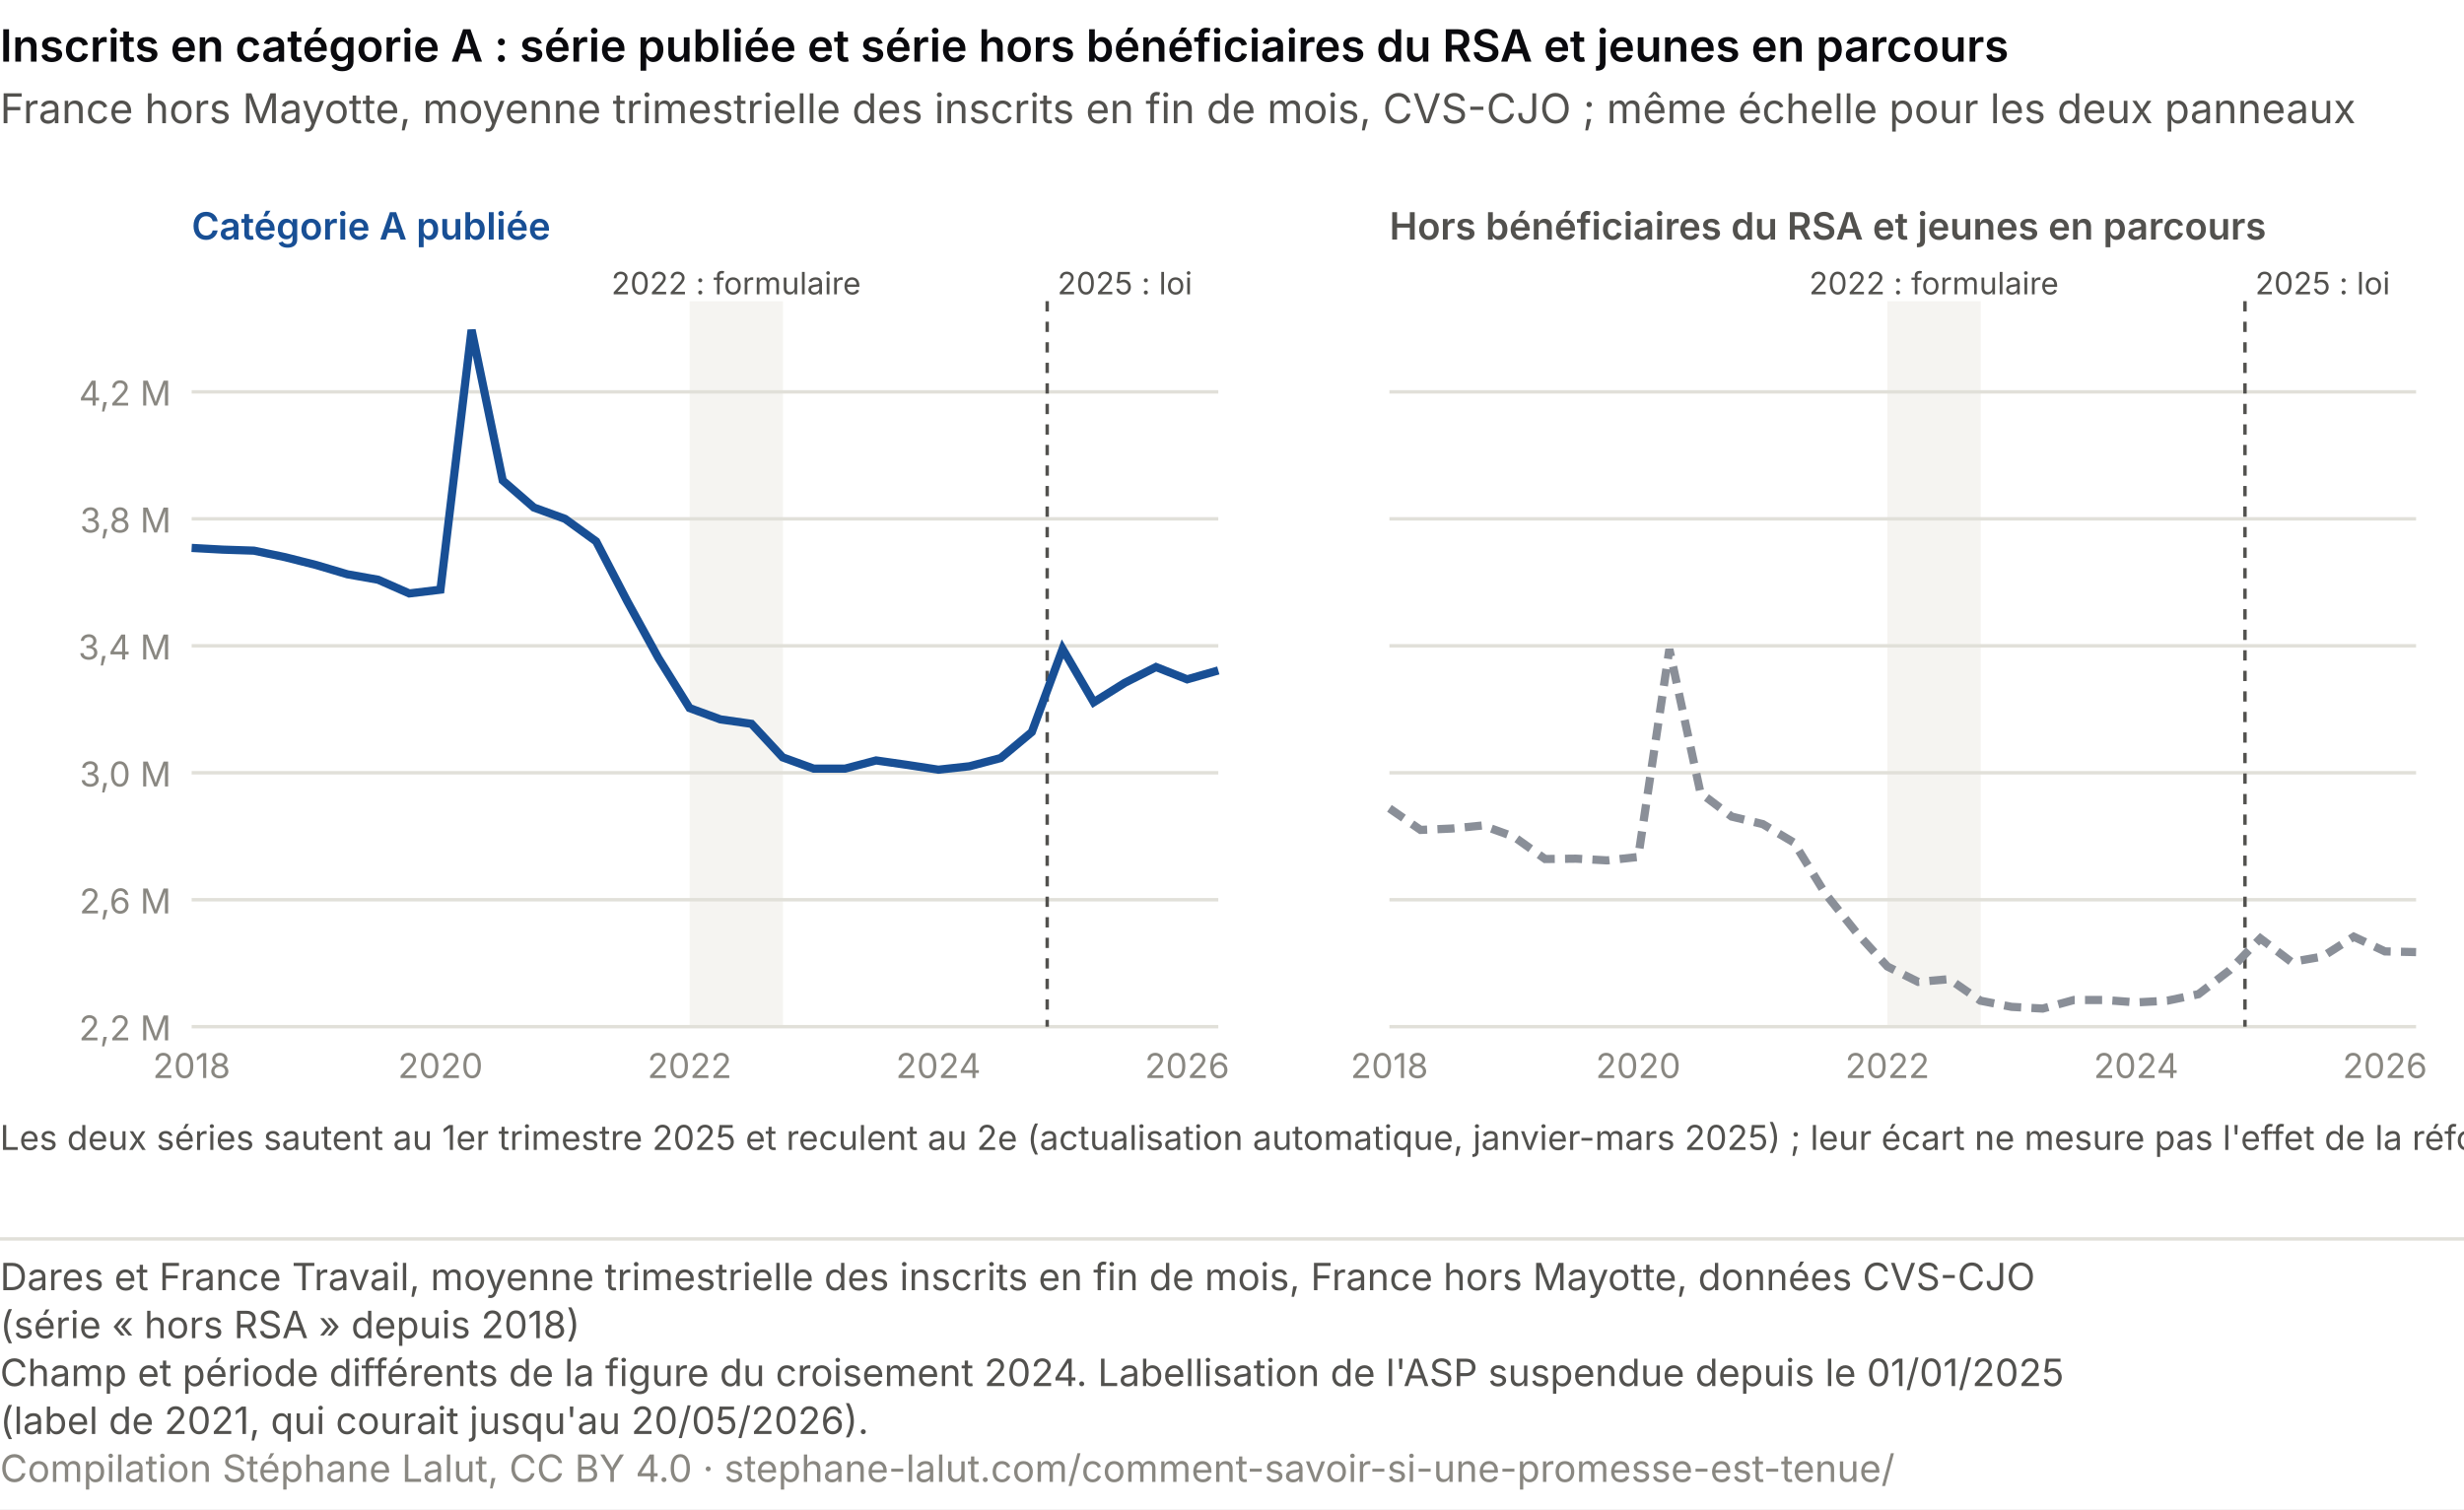
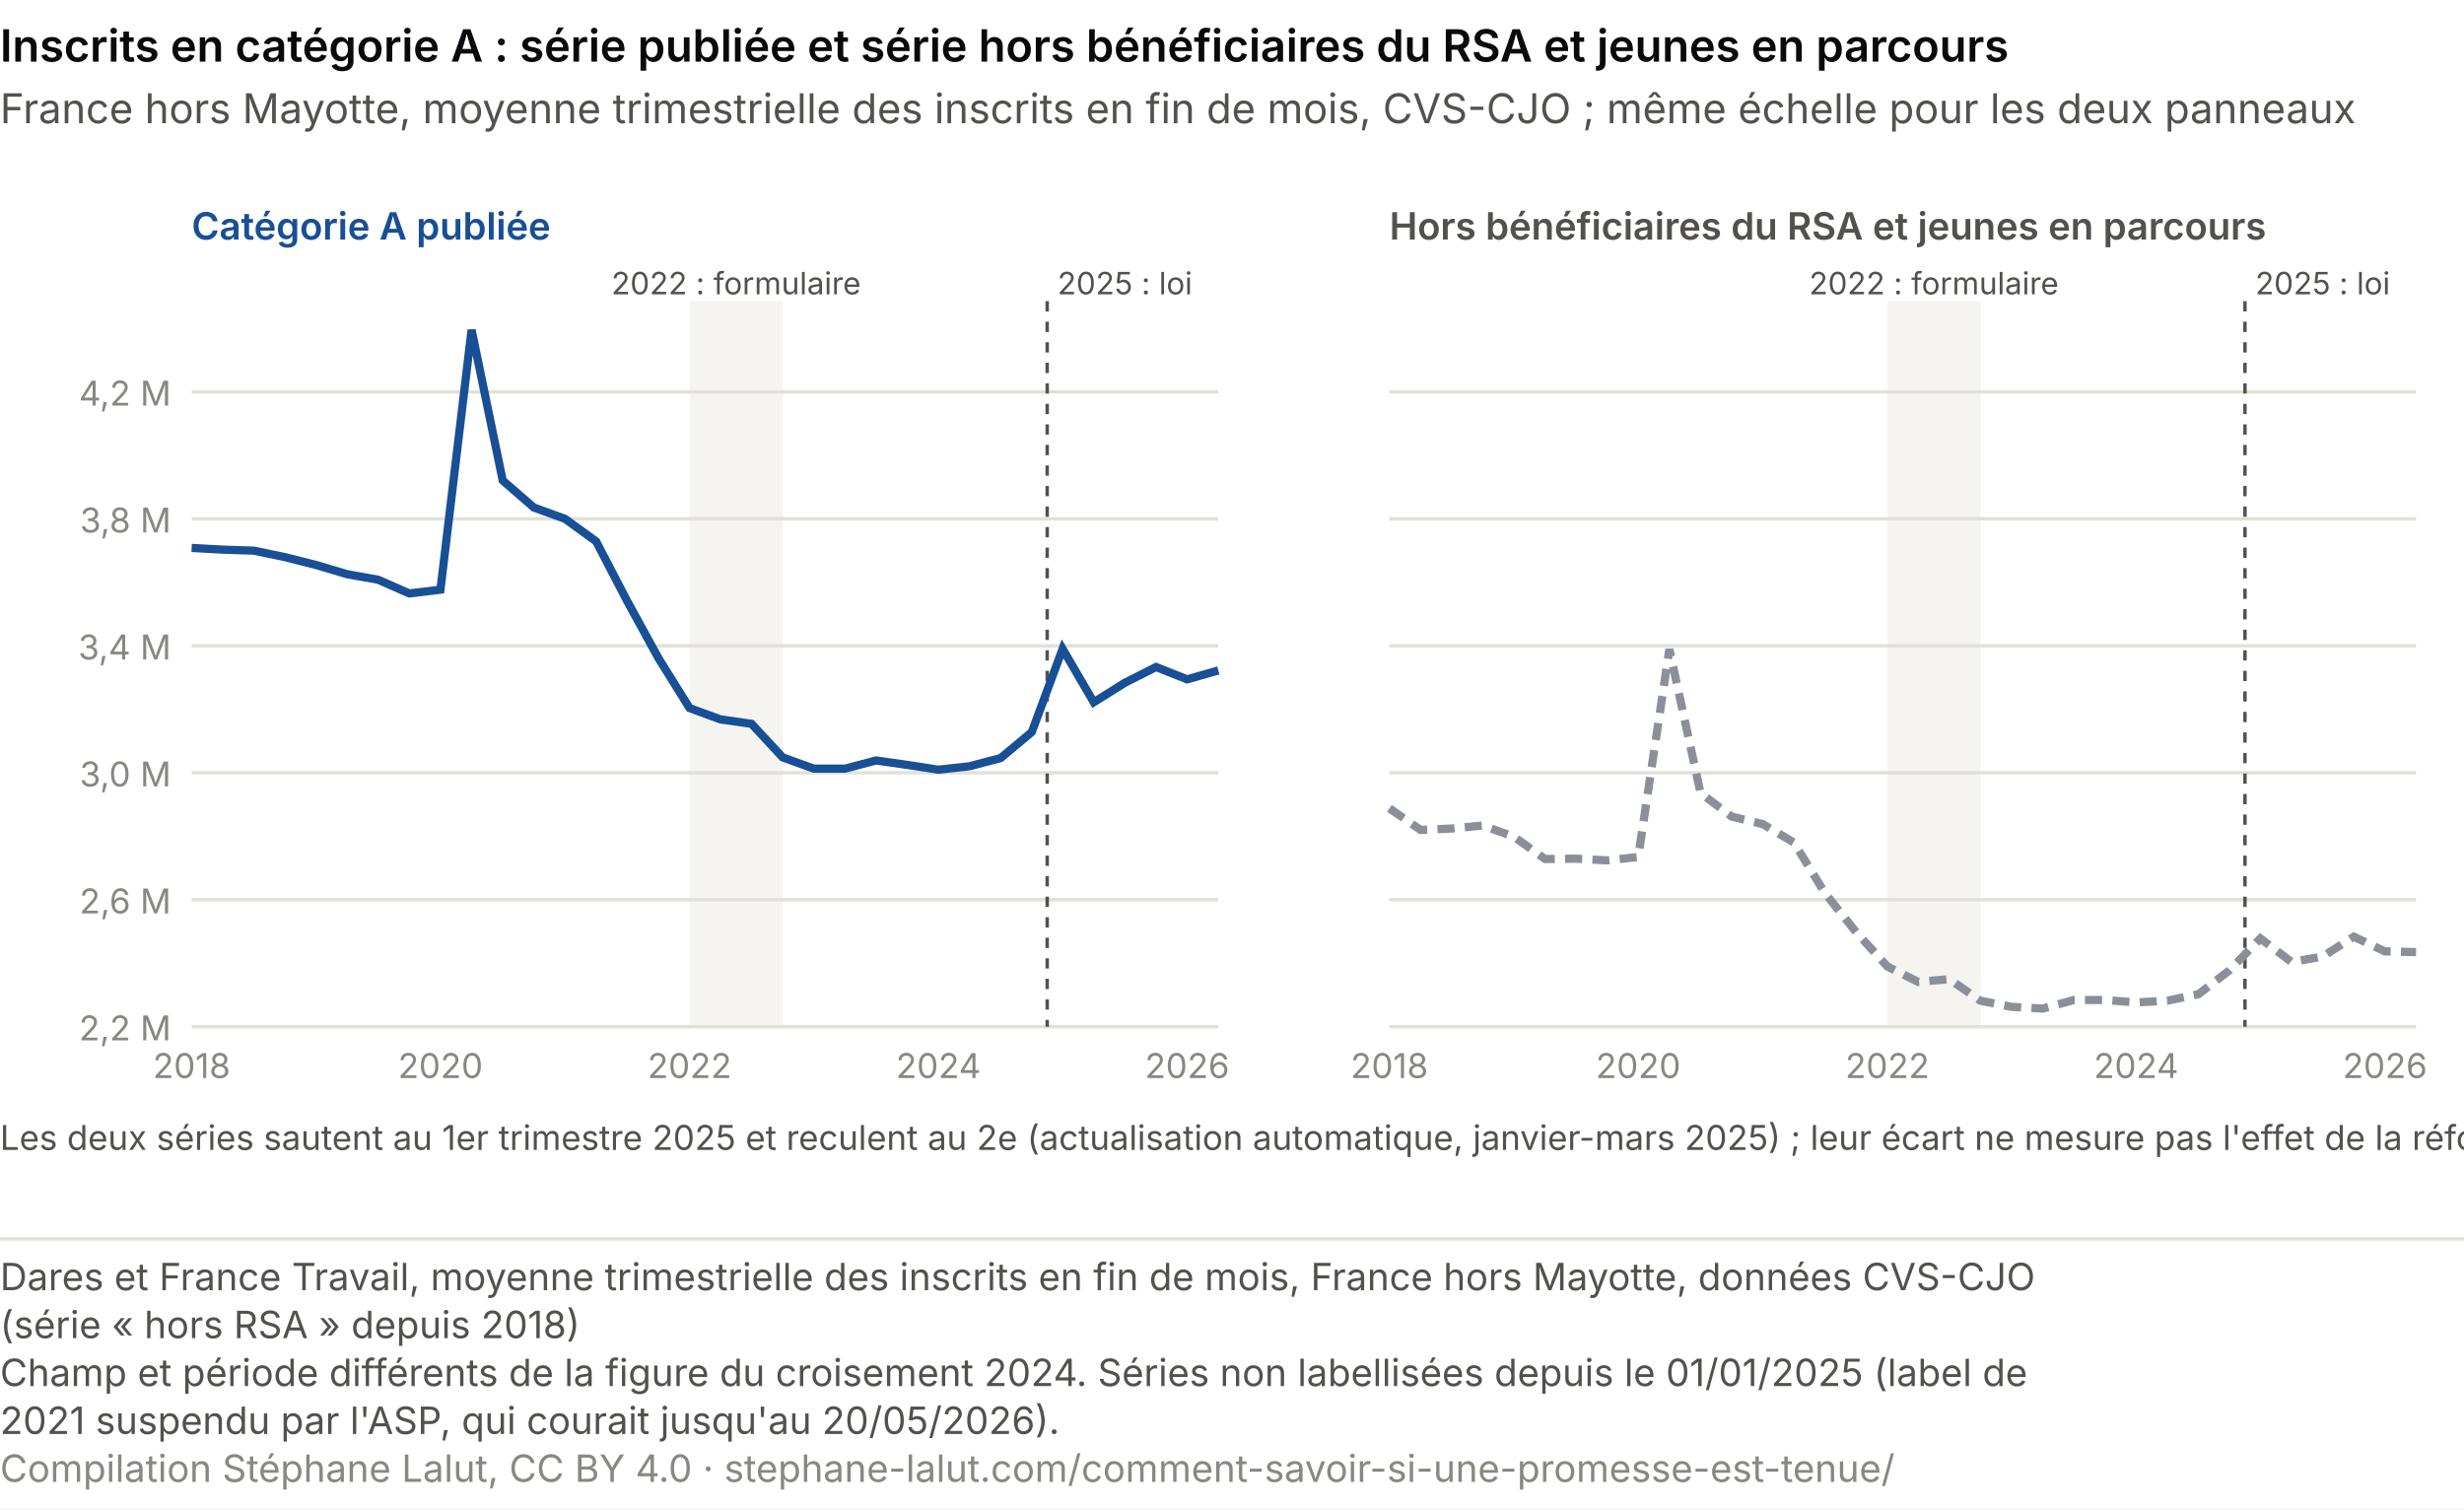
<svg xmlns="http://www.w3.org/2000/svg" viewBox="0 0 720 441" role="img" font-variant-numeric="tabular-nums" aria-labelledby="mg-t mg-d" font-family="system-ui, -apple-system, Segoe UI, sans-serif">
  <rect width="720" height="441" fill="#ffffff" />
  <text x="0.0" y="18.0" font-size="13" fill="#0A0A0E" text-anchor="start" font-weight="600">Inscrits en catégorie A : série publiée et série hors bénéficiaires du RSA et jeunes en parcours</text>
  <text x="0.0" y="36.0" font-size="12" fill="#52514e" text-anchor="start">France hors Mayotte, moyenne trimestrielle des inscrits en fin de mois, CVS-CJO ; même échelle pour les deux panneaux</text>
  <text x="56.0" y="70.0" font-size="11" fill="#184f95" text-anchor="start" font-weight="600">Catégorie A publiée</text>
  <rect x="201.5" y="88.0" width="27.3" height="212.0" fill="#eeede8" opacity="0.6" />
  <line x1="56.0" y1="300.0" x2="356.0" y2="300.0" stroke="#e1e0d9" />
  <text x="50.0" y="304.0" font-size="10" fill="#898781" text-anchor="end">2,2 M</text>
  <line x1="56.0" y1="262.9" x2="356.0" y2="262.9" stroke="#e1e0d9" />
  <text x="50.0" y="266.9" font-size="10" fill="#898781" text-anchor="end">2,6 M</text>
  <line x1="56.0" y1="225.8" x2="356.0" y2="225.8" stroke="#e1e0d9" />
  <text x="50.0" y="229.8" font-size="10" fill="#898781" text-anchor="end">3,0 M</text>
  <line x1="56.0" y1="188.7" x2="356.0" y2="188.7" stroke="#e1e0d9" />
  <text x="50.0" y="192.7" font-size="10" fill="#898781" text-anchor="end">3,4 M</text>
  <line x1="56.0" y1="151.6" x2="356.0" y2="151.6" stroke="#e1e0d9" />
  <text x="50.0" y="155.6" font-size="10" fill="#898781" text-anchor="end">3,8 M</text>
  <line x1="56.0" y1="114.5" x2="356.0" y2="114.5" stroke="#e1e0d9" />
  <text x="50.0" y="118.5" font-size="10" fill="#898781" text-anchor="end">4,2 M</text>
  <text x="56.0" y="315.0" font-size="10" fill="#898781" text-anchor="middle">2018</text>
  <text x="128.7" y="315.0" font-size="10" fill="#898781" text-anchor="middle">2020</text>
  <text x="201.5" y="315.0" font-size="10" fill="#898781" text-anchor="middle">2022</text>
  <text x="274.2" y="315.0" font-size="10" fill="#898781" text-anchor="middle">2024</text>
  <text x="346.9" y="315.0" font-size="10" fill="#898781" text-anchor="middle">2026</text>
  <line x1="306.0" y1="88.0" x2="306.0" y2="300.0" stroke="#52514e" stroke-dasharray="3 3" />
  <polyline points="56.0,160.1 65.1,160.6 74.2,160.9 83.3,162.8 92.4,165.1 101.5,167.8 110.5,169.4 119.6,173.4 128.7,172.3 137.8,96.4 146.9,140.4 156.0,148.3 165.1,151.6 174.2,158.2 183.3,175.7 192.4,192.3 201.5,206.9 210.5,210.2 219.6,211.5 228.7,221.3 237.8,224.6 246.9,224.6 256.0,222.2 265.1,223.5 274.2,224.9 283.3,223.9 292.4,221.5 301.5,213.9 310.5,189.6 319.6,205.2 328.7,199.5 337.8,194.9 346.9,198.5 356.0,195.9" fill="none" stroke="#184f95" stroke-width="2.4" />
  <text x="215.1" y="86.0" font-size="9" fill="#52514e" text-anchor="middle">2022 : formulaire</text>
  <text x="309.0" y="86.0" font-size="9" fill="#52514e" text-anchor="start">2025 : loi</text>
  <text x="406.0" y="70.0" font-size="11" fill="#52514e" text-anchor="start" font-weight="600">Hors bénéficiaires du RSA et jeunes en parcours</text>
  <rect x="551.5" y="88.0" width="27.3" height="212.0" fill="#eeede8" opacity="0.6" />
  <line x1="406.0" y1="300.0" x2="706.0" y2="300.0" stroke="#e1e0d9" />
  <line x1="406.0" y1="262.9" x2="706.0" y2="262.9" stroke="#e1e0d9" />
  <line x1="406.0" y1="225.8" x2="706.0" y2="225.8" stroke="#e1e0d9" />
  <line x1="406.0" y1="188.7" x2="706.0" y2="188.7" stroke="#e1e0d9" />
  <line x1="406.0" y1="151.6" x2="706.0" y2="151.6" stroke="#e1e0d9" />
  <line x1="406.0" y1="114.5" x2="706.0" y2="114.5" stroke="#e1e0d9" />
  <text x="406.0" y="315.0" font-size="10" fill="#898781" text-anchor="middle">2018</text>
  <text x="478.7" y="315.0" font-size="10" fill="#898781" text-anchor="middle">2020</text>
  <text x="551.5" y="315.0" font-size="10" fill="#898781" text-anchor="middle">2022</text>
  <text x="624.2" y="315.0" font-size="10" fill="#898781" text-anchor="middle">2024</text>
  <text x="696.9" y="315.0" font-size="10" fill="#898781" text-anchor="middle">2026</text>
  <line x1="656.0" y1="88.0" x2="656.0" y2="300.0" stroke="#52514e" stroke-dasharray="3 3" />
  <polyline points="406.0,236.2 415.1,242.5 424.2,242.1 433.3,241.2 442.4,244.5 451.5,251.0 460.5,250.9 469.6,251.4 478.7,250.4 487.8,189.7 496.9,231.7 506.0,238.6 515.1,240.8 524.2,246.2 533.3,261.0 542.4,272.4 551.5,282.4 560.5,286.9 569.6,286.1 578.7,292.4 587.8,294.2 596.9,294.7 606.0,292.2 615.1,292.2 624.2,292.9 633.3,292.4 642.4,290.5 651.5,283.5 660.5,274.2 669.6,281.1 678.7,279.5 687.8,273.7 696.9,278.0 706.0,278.2" fill="none" stroke="#8a8f98" stroke-width="2.4" stroke-dasharray="5 3" />
  <text x="565.1" y="86.0" font-size="9" fill="#52514e" text-anchor="middle">2022 : formulaire</text>
  <text x="659.0" y="86.0" font-size="9" fill="#52514e" text-anchor="start">2025 : loi</text>
  <text x="0.0" y="336.0" font-size="10" fill="#52514e" text-anchor="start">Les deux séries sautent au 1er trimestre 2025 et reculent au 2e (actualisation automatique, janvier-mars 2025) ; leur écart ne mesure pas l'effet de la réforme.</text>
  <line x1="0" y1="362.0" x2="720" y2="362.0" stroke="#e1e0d9" />
  <text class="pied-source" x="0" y="377.0" font-size="11" fill="#52514e">Dares et France Travail, moyenne trimestrielle des inscrits en fin de mois, France hors Mayotte, données CVS-CJO</text>
  <text class="pied-source" x="0" y="391.0" font-size="11" fill="#52514e">(série « hors RSA » depuis 2018)</text>
-   <text class="pied-note" x="0" y="405.0" font-size="11" fill="#52514e">Champ et période différents de la figure du croisement 2024. Labellisation de l'ASP suspendue depuis le 01/01/2025</text>
-   <text class="pied-note" x="0" y="419.0" font-size="11" fill="#52514e">(label de 2021, qui courait jusqu'au 20/05/2026).</text>
+   <text class="pied-note" x="0" y="405.0" font-size="11" fill="#52514e">Champ et période différents de la figure du croisement 2024. Séries non labellisées depuis le 01/01/2025 (label de</text>
+   <text class="pied-note" x="0" y="419.0" font-size="11" fill="#52514e">2021 suspendu par l'ASP, qui courait jusqu'au 20/05/2026).</text>
  <text class="pied-licence" x="0" y="433.0" font-size="11" fill="#898781">Compilation Stéphane Lalut, CC BY 4.0 · stephane-lalut.com/comment-savoir-si-une-promesse-est-tenue/</text>
</svg>
